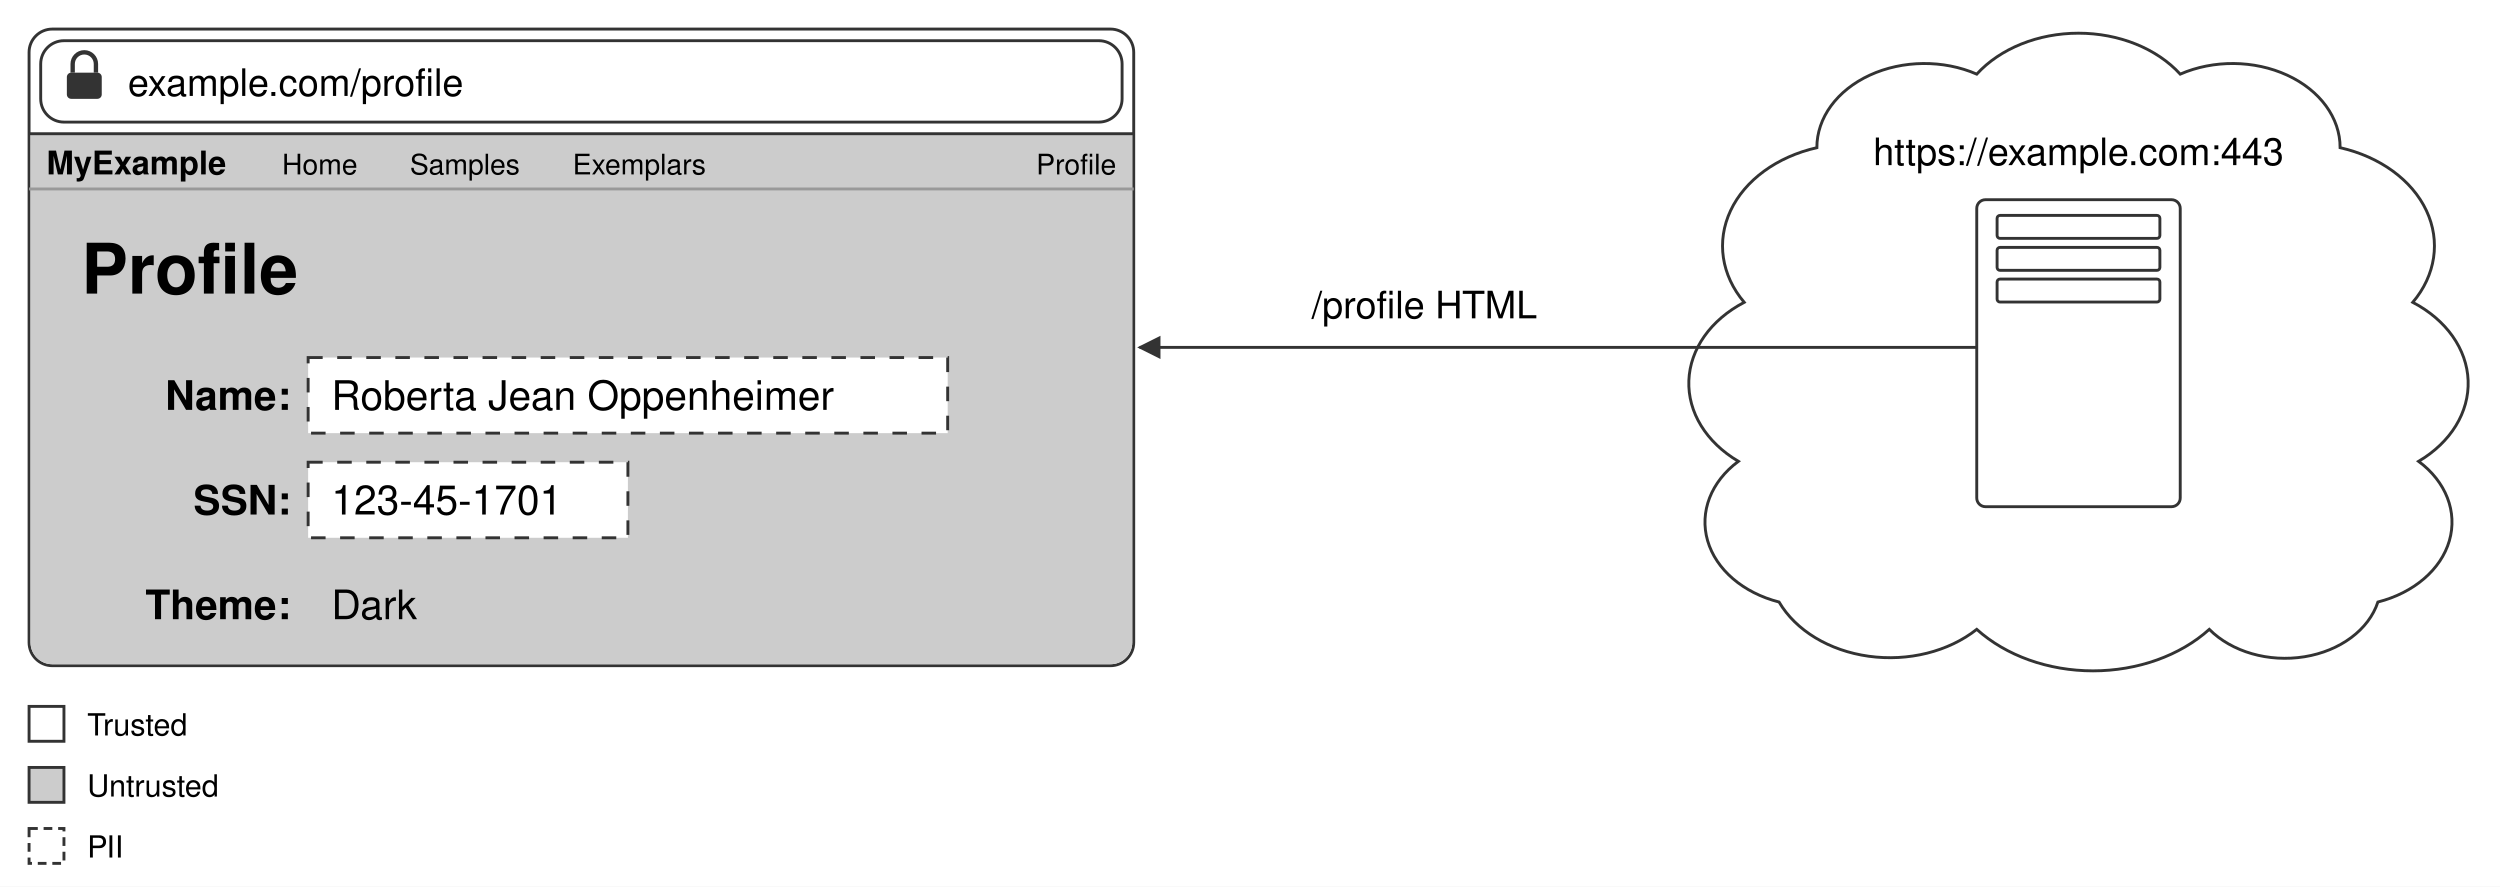
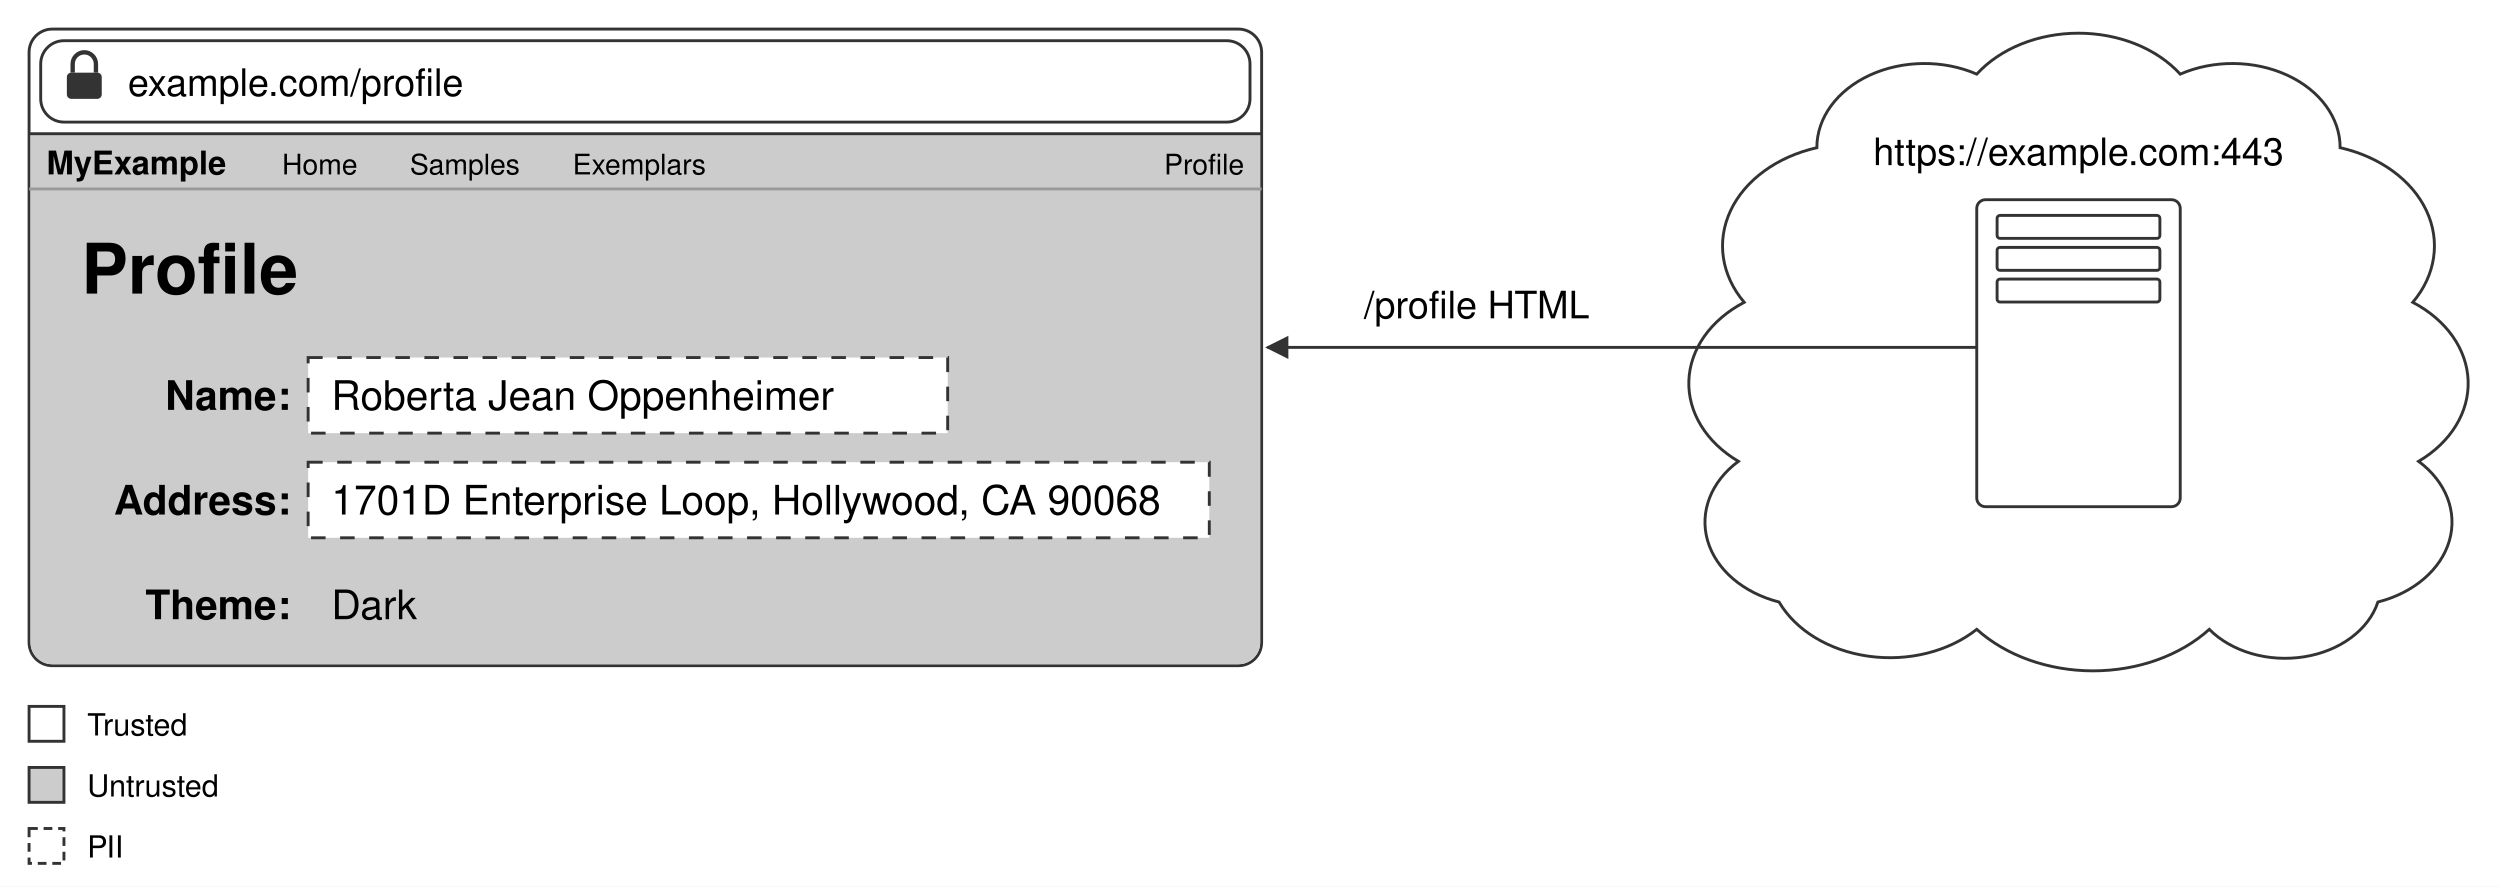
<svg xmlns="http://www.w3.org/2000/svg" width="860" height="305" viewBox="0 0 860 305" font-family="-apple-system, BlinkMacSystemFont, 'Segoe UI', Helvetica, Arial, sans-serif" font-size="14" fill="#000">
  <defs>
    <marker id="arrowhead" viewBox="0 0 10 10" refX="9" refY="5" markerWidth="8" markerHeight="8" orient="auto-start-reverse">
      <path d="M0,0 L10,5 L0,10 z" fill="#333" />
    </marker>
    <symbol id="lock" viewBox="0 0 12 16" overflow="visible">
      <path d="M2,7 v-3 a4,4 0 0 1 8,0 v3" fill="none" stroke="#333" stroke-width="1.5" />
      <rect y="7" width="12" height="9" rx="1.5" fill="#333" />
    </symbol>
    <symbol id="cloud" viewBox="0 0 270 222" preserveAspectRatio="none" overflow="visible">
      <path d="M32,197.1              A37,28.9 0 0 1 18,148.7              A43,33.6 0 0 1 20,94              A45,35.2 0 0 1 45,40.8              A37,28.9 0 0 1 100,15.5              A43,33.6 0 0 1 170,15.5              A37,28.9 0 0 1 225,40.8              A45,35.2 0 0 1 250,94              A43,33.6 0 0 1 252,148.7              A37,28.9 0 0 1 238,197.1              A33,25.8 0 0 1 180,206.5              A53,41.5 0 0 1 100,206.5              A42,32.9 0 0 1 32,197.1 z" fill="inherit" stroke="#333" vector-effect="non-scaling-stroke" />
    </symbol>
    <symbol id="server" viewBox="0 0 70 105.6" preserveAspectRatio="none" overflow="visible">
      <rect width="70" height="105.6" rx="3" fill="inherit" stroke="#333" vector-effect="non-scaling-stroke" />
      <rect x="7" y="5.4" width="56" height="7.9" rx="1" fill="#fff" stroke="#333" vector-effect="non-scaling-stroke" />
      <rect x="7" y="16.4" width="56" height="7.9" rx="1" fill="#fff" stroke="#333" vector-effect="non-scaling-stroke" />
      <rect x="7" y="27.3" width="56" height="7.9" rx="1" fill="#fff" stroke="#333" vector-effect="non-scaling-stroke" />
    </symbol>
    <symbol id="legend" viewBox="0 0 70 60" overflow="visible">
      <rect width="12" height="12" fill="#fff" stroke="#333" />
      <text x="20" y="10" font-size="10.5">Trusted</text>
      <rect y="21" width="12" height="12" fill="#ccc" stroke="#333" />
      <text x="20" y="31" font-size="10.5">Untrusted</text>
      <rect y="42" width="12" height="12" fill="#fff" stroke="#333" stroke-dasharray="3 2" />
      <text x="20" y="52" font-size="10.5">PII</text>
    </symbol>
  </defs>
  <rect width="860" height="305" fill="#fff" />
-   <rect x="10" y="10" width="380" height="219" rx="8" fill="#fff" stroke="#333" />
-   <rect x="14" y="14" width="372" height="28" rx="8" fill="#fff" stroke="#333" />
+   <rect x="10" y="10" width="424" height="219" rx="8" fill="#fff" stroke="#333" />
+   <rect x="14" y="14" width="416" height="28" rx="8" fill="#fff" stroke="#333" />
  <use href="#lock" x="23" y="18" width="12" height="16" />
  <text x="44" y="33" font-size="13">example.com/profile</text>
-   <path d="M10.5,46 H389.5 V221 A7.5,7.5 0 0 1 382,228.5 H18 A7.5,7.5 0 0 1 10.5,221 Z" fill="#ccc" />
-   <line x1="10" y1="46" x2="390" y2="46" stroke="#333" />
+   <path d="M10.5,46 H433.5 V221 A7.5,7.5 0 0 1 426,228.5 H18 A7.5,7.5 0 0 1 10.5,221 Z" fill="#ccc" />
+   <line x1="10" y1="46" x2="434" y2="46" stroke="#333" />
  <text x="16" y="60" font-size="11.25" font-weight="bold">MyExample</text>
  <text x="97" y="60" font-size="9.75">Home</text>
  <text x="141" y="60" font-size="9.75">Samples</text>
  <text x="197" y="60" font-size="9.75">Exemplars</text>
-   <text x="384" y="60" font-size="9.75" text-anchor="end">Profile</text>
-   <line x1="10" y1="65" x2="390" y2="65" stroke="#999" />
+   <text x="428" y="60" font-size="9.75" text-anchor="end">Profile</text>
+   <line x1="10" y1="65" x2="434" y2="65" stroke="#999" />
  <text x="28" y="101" font-size="24" font-weight="bold">Profile</text>
  <text x="100" y="141" text-anchor="end" font-weight="bold">Name:</text>
  <rect x="106" y="123" width="220" height="26" fill="#fff" stroke="#333" stroke-dasharray="5 5" />
  <text x="114" y="141">Roberta Jean Oppenheimer</text>
-   <text x="100" y="177" text-anchor="end" font-weight="bold">SSN:</text>
-   <rect x="106" y="159" width="110" height="26" fill="#fff" stroke="#333" stroke-dasharray="5 5" />
-   <text x="114" y="177">123-45-1701</text>
+   <text x="100" y="177" text-anchor="end" font-weight="bold">Address:</text>
+   <rect x="106" y="159" width="310" height="26" fill="#fff" stroke="#333" stroke-dasharray="5 5" />
+   <text x="114" y="177">1701D Enterprise Loop, Hollywood, CA 90068</text>
  <text x="100" y="213" text-anchor="end" font-weight="bold">Theme:</text>
  <text x="114" y="213">Dark</text>
  <use href="#cloud" x="580" y="10" width="270" height="222" fill="#fff" />
  <use href="#server" x="680" y="68.7" width="70" height="105.6" fill="#fff" />
  <text x="715" y="56.8" text-anchor="middle" font-size="13">https://example.com:443</text>
-   <line x1="680" y1="119.5" x2="392" y2="119.5" stroke="#333" marker-end="url(#arrowhead)" />
-   <text x="490" y="109.5" text-anchor="middle" font-size="13">/profile HTML</text>
+   <line x1="680" y1="119.5" x2="436" y2="119.5" stroke="#333" marker-end="url(#arrowhead)" />
+   <text x="508" y="109.5" text-anchor="middle" font-size="13">/profile HTML</text>
  <use href="#legend" x="10" y="243" width="70" height="60" />
</svg>
